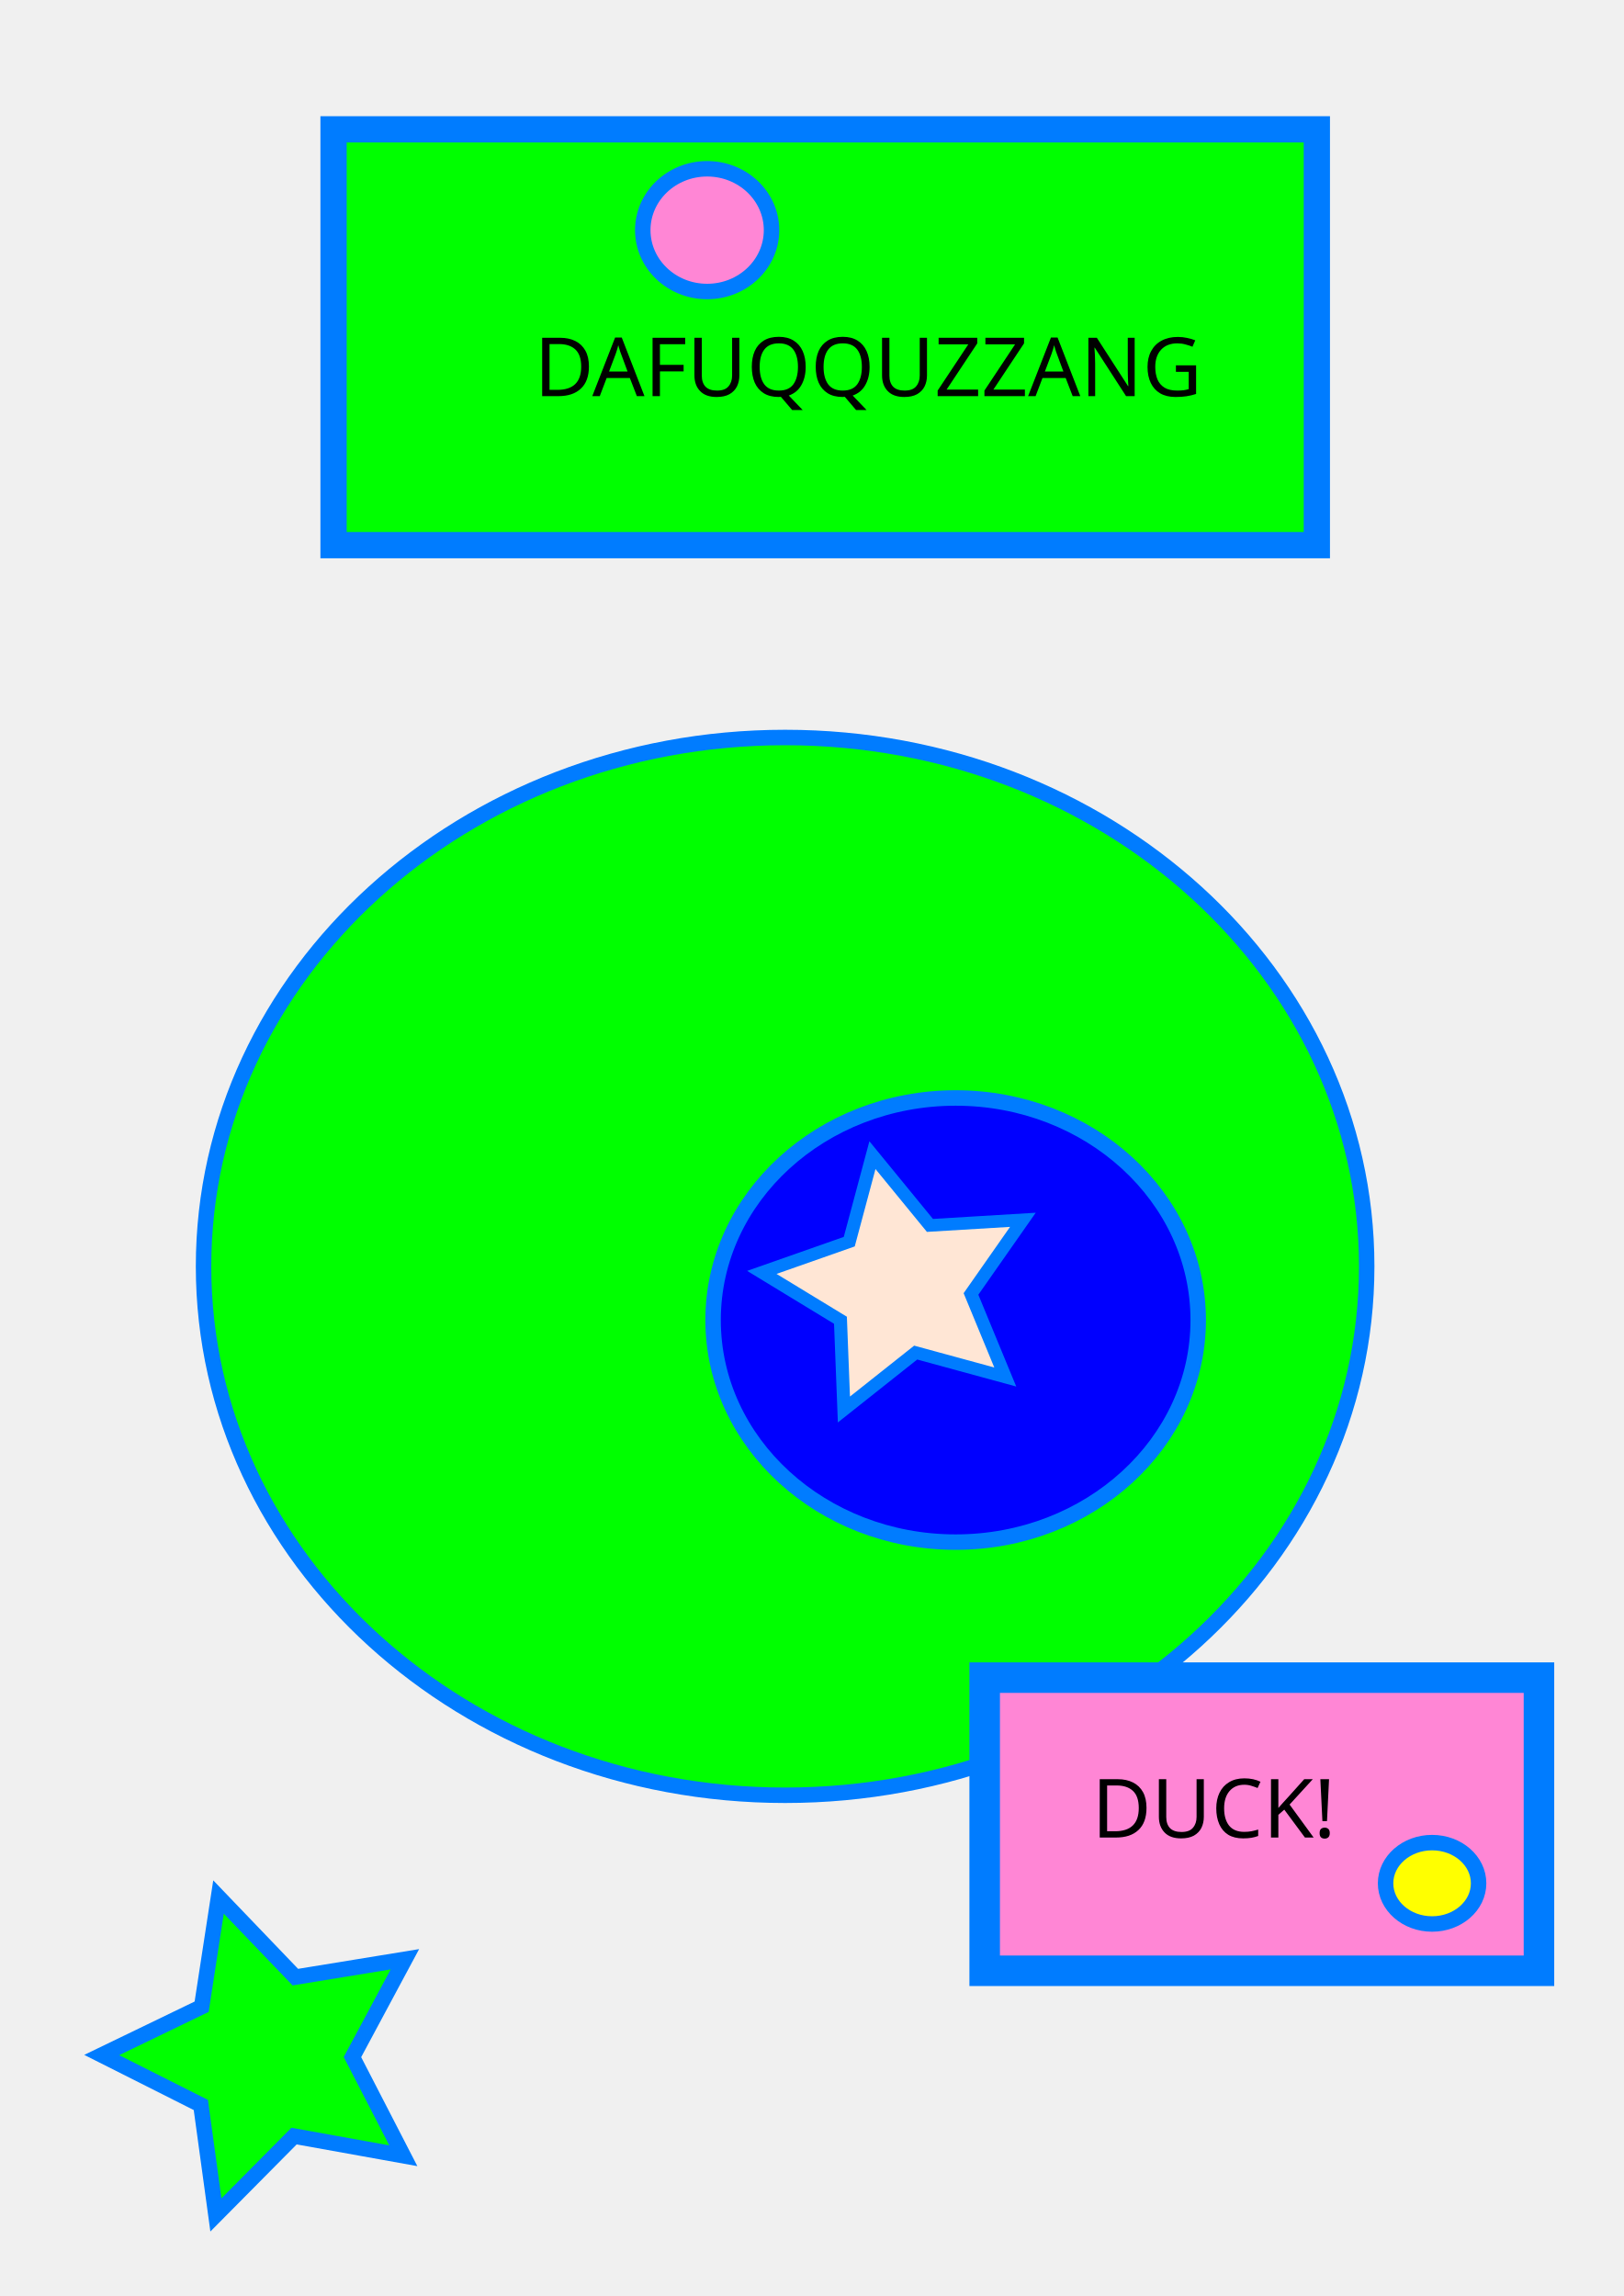
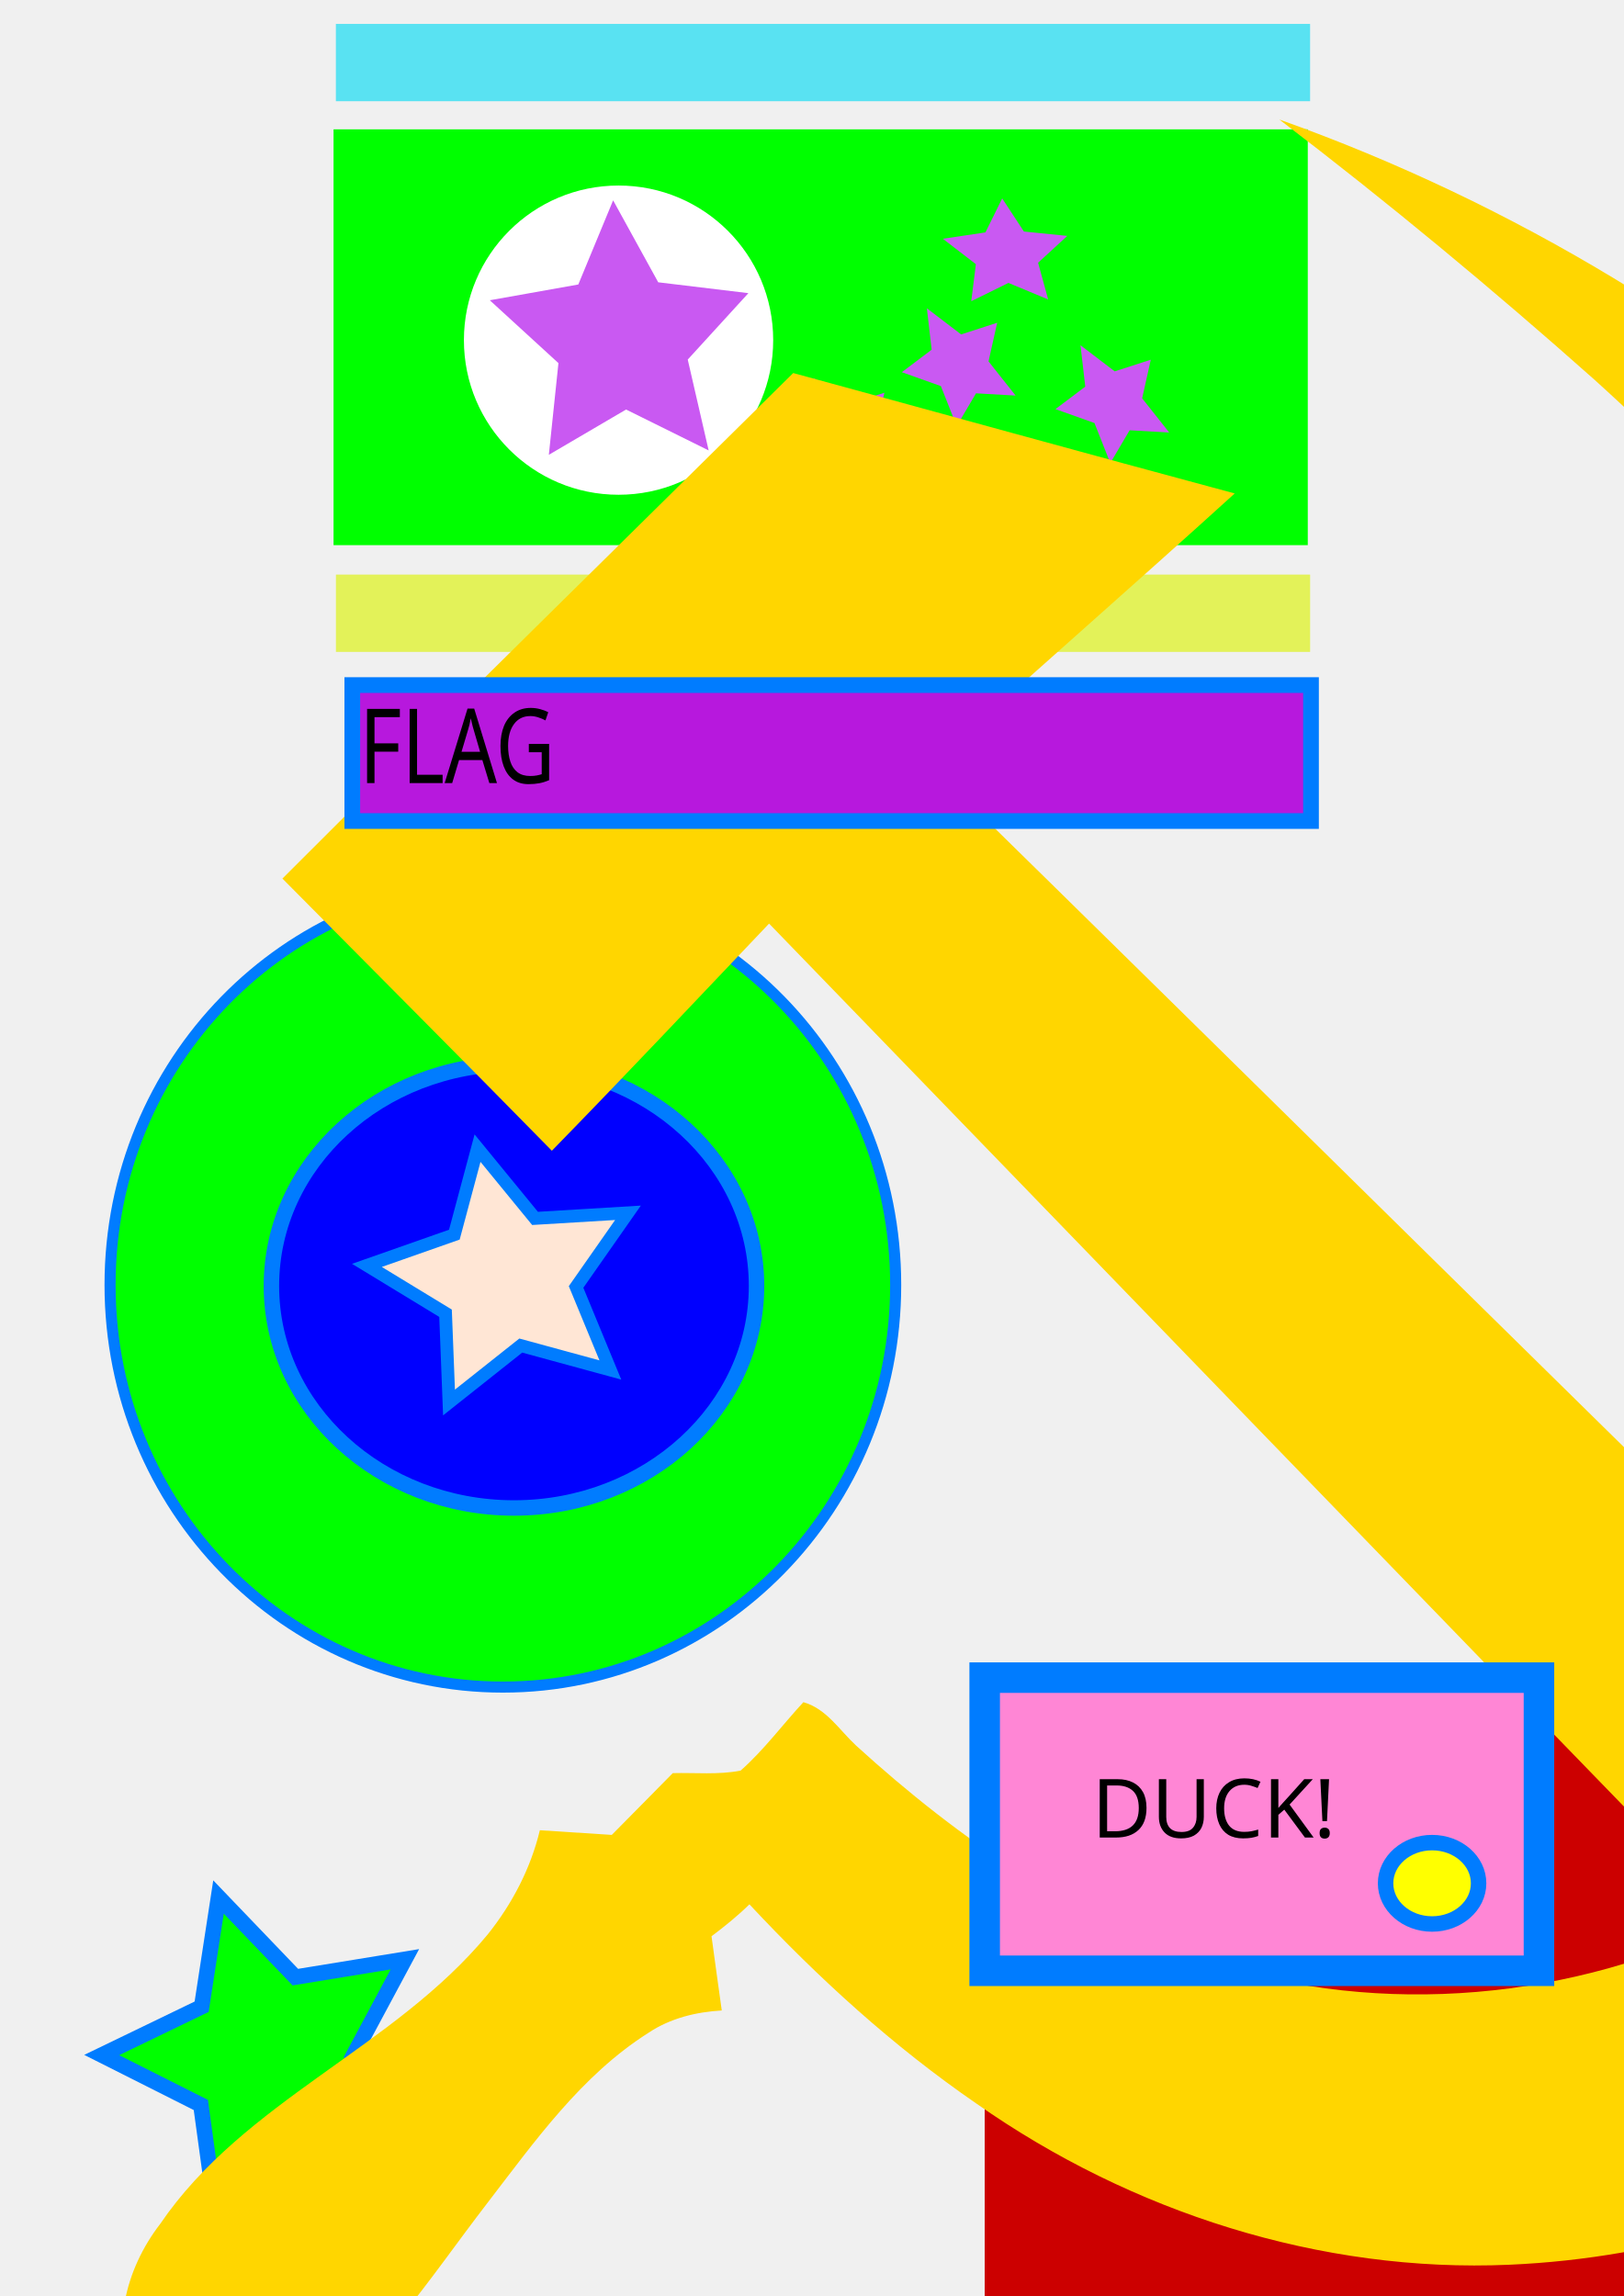
- <svg xmlns="http://www.w3.org/2000/svg" id="mysvg" version="1.1" viewBox="0 0 210 297" height="297mm" width="210mm">
+ <svg xmlns="http://www.w3.org/2000/svg" xmlns:xlink="http://www.w3.org/1999/xlink" width="210mm" height="297mm" viewBox="0 0 210 297" version="1.1" id="mysvg">
  <defs id="defs2" />
  <g id="daduck_layer">
-     <g item="rectangle_group" id="rectangle_group">
-       <rect style="fill:#00ff00;fill-rule:nonzero;stroke:#007cff;stroke-width:3.397;stroke-miterlimit:4;stroke-dasharray:none;stroke-opacity:1" id="rettangolo" width="127.174" height="53.787" x="43.139" y="16.731">
-         <link hint="state_color" src="$1-&gt;State" attribute="style/fill" />
+     <g id="flag_group" item="true">
+       <rect y="16.731" x="43.139" height="53.787" width="126" id="flag" style="fill:#00ff00;fill-rule:nonzero">
+         <read attribute="style/fill" src="$1-&gt;State" hint="state_color" />
      </rect>
-       <text id="text6205" y="51.245" x="70.177" style="font-style:normal;font-weight:normal;font-size:10.583px;line-height:1.25;font-family:sans-serif;letter-spacing:0px;word-spacing:0px;fill:#000000;fill-opacity:1;stroke:none;stroke-width:0.265" xml:space="default">
-         <tspan style="stroke-width:0.265" id="tspan6201" y="51.245" x="69.091">DAFUQQUZZANG</tspan>
-         <link src="$1/double_scalar" />
-       </text>
-       <ellipse ry="7.938" rx="8.327" cy="29.771" cx="91.458" id="path6048" style="opacity:1;fill:#ff86d5;fill-opacity:1;fill-rule:nonzero;stroke:#007cff;stroke-width:2;stroke-miterlimit:4;stroke-dasharray:none;stroke-opacity:1" />
+       <rect y="3.093" x="43.44" height="10" width="126" id="upper_rect" style="opacity:1;fill:#59e2f2;fill-opacity:1;fill-rule:nonzero;stroke:none;stroke-width:2.012;stroke-miterlimit:4;stroke-dasharray:none;stroke-opacity:1" />
+       <rect y="74.326" x="43.445" height="10" width="126" id="lower_rect" style="opacity:1;fill:#e3f259;fill-opacity:1;fill-rule:nonzero;stroke:none;stroke-width:2.008;stroke-miterlimit:4;stroke-dasharray:none;stroke-opacity:1" />
+       <circle r="20" style="opacity:1;fill:#ffffff" id="flag_circle" cx="80" cy="44" />
+       <path d="M 91.653,58.264 80.973,52.974 70.983,58.832 72.226,46.971 63.347,38.84 74.795,36.8 79.298,25.916 85.131,36.516 96.792,37.921 88.948,46.512 Z" id="flag_star" style="opacity:1;fill:#c959f2;fill-opacity:1;fill-rule:nonzero;stroke:none;stroke-width:2.247;stroke-miterlimit:4;stroke-dasharray:none;stroke-opacity:1" />
+       <use height="100%" width="100%" transform="matrix(0.4811752,0,0,0.4040781,91.46126,15.19225)" id="use6381" xlink:href="#flag_star" y="0" x="0" />
+       <use height="100%" width="100%" transform="rotate(45.85131,114.5613,58.81695)" id="use6430" xlink:href="#use6381" y="0" x="0" />
+       <use height="100%" width="100%" transform="translate(-19.86706,-4.778154)" id="use6451" xlink:href="#use6430" y="0" x="0" />
+       <use height="100%" width="100%" transform="translate(-14.58594,9.053345)" id="use6453" xlink:href="#use6451" y="0" x="0" />
    </g>
-     <g item="concentrico" id="duecerchi">
-       <ellipse style="fill:#00ff00;stroke:#007cff;stroke-width:2;stroke-miterlimit:4;stroke-dasharray:none;stroke-opacity:1" id="ellipse" cx="101.543" cy="163.813" rx="75.217" ry="68.414" />
-       <g style="filter:url(#filter4831)" id="gr2">
-         <ellipse style="fill:#0000ff;stroke:#007cff;stroke-width:2;stroke-miterlimit:4;stroke-dasharray:none;stroke-opacity:1" id="cerchio_blu" cx="123.598" cy="170.756" rx="31.372" ry="28.726">
-           <link attribute="style/fill" src="test/device/1/double_scalar" />
+     <g id="duecerchi" item="concentrico">
+       <ellipse ry="52.022" rx="50.803" cy="166.211" cx="65.038" id="ellipse" style="fill:#00ff00;stroke:#007cff;stroke-width:1.433;stroke-miterlimit:4;stroke-dasharray:none;stroke-opacity:1" />
+       <g id="gr2" style="filter:url(#filter4831)">
+         <ellipse ry="28.726" rx="31.372" cy="166.34" cx="66.474" id="cerchio_blu" style="fill:#0000ff;stroke:#007cff;stroke-width:2;stroke-miterlimit:4;stroke-dasharray:none;stroke-opacity:1">
+           <read src="test/device/1/double_scalar" attribute="style/fill" />
        </ellipse>
-         <path transform="matrix(0.8472601,0,0,0.8125999,14.72737,27.6954)" d="m 136.071,185.119 -13.675,-3.888 -10.955,9.061 -0.528,-14.207 -12.003,-7.619 13.348,-4.893 3.537,-13.77 8.778,11.183 14.189,-0.891 -7.923,11.804 z" id="stellina" style="fill:#ffe6d5;stroke:#007cff;stroke-width:2;stroke-miterlimit:4;stroke-dasharray:none;stroke-opacity:1" />
+         <path style="fill:#ffe6d5;stroke:#007cff;stroke-width:1.659;stroke-miterlimit:4;stroke-dasharray:none;stroke-opacity:1" id="stellina" d="m 78.94,177.215 -11.586,-3.159 -9.282,7.363 -0.448,-11.544 -10.169,-6.191 11.309,-3.976 2.997,-11.189 7.437,9.087 12.021,-0.724 -6.713,9.592 z" />
      </g>
    </g>
-     <path item="true" d="m 52.161,278.857 -14.131,-2.543 -10.106,10.199 -1.948,-14.225 -12.823,-6.459 12.927,-6.249 2.181,-14.191 9.937,10.363 14.17,-2.311 -6.785,12.653 z" id="stella" style="fill:#00ff00;stroke:#007cff;stroke-width:2;stroke-miterlimit:4;stroke-dasharray:none;stroke-opacity:1" />
+     <path style="fill:#00ff00;stroke:#007cff;stroke-width:2;stroke-miterlimit:4;stroke-dasharray:none;stroke-opacity:1" id="stella" d="m 52.161,278.857 -14.131,-2.543 -10.106,10.199 -1.948,-14.225 -12.823,-6.459 12.927,-6.249 2.181,-14.191 9.937,10.363 14.17,-2.311 -6.785,12.653 z" item="true" />
  </g>
-   <link src="$1/boolean_spectrum_ro" />
+   <read src="$1/boolean_spectrum_ro" />
+   <rect fill="#C00" height="331" width="331" y="217.011" x="127.353" />
+   <path fill="#ffd600" d="m165.49 15.47c30.28 10.787 58.307 27.796 81.948 49.566 22.675 21.132 41.915 47.019 51.072 76.93 6.206 19.233 4.929 40.017 0.827 59.543-4.098 18.189-12.101 35.528-23.755 50.119 13.217 12.923 26.307 25.974 39.558 38.863-1.765 6.603-4.469 13.351-9.899 17.802-4.54 3.919-10.352 5.813-16.072 7.238-12.941-13.445-25.948-26.823-38.896-40.261-16.129 11.019-35.594 16.827-55.031 17.685-24.481 1.082-48.954-6.809-68.929-20.826-10.771-7.403-20.48-16.254-29.387-25.794-1.526 1.501-3.19 2.847-4.902 4.13 0.425 3.201 0.884 6.399 1.326 9.601-3.343 0.192-6.68 1.01-9.488 2.893-8.666 5.492-14.683 14.017-20.834 22.02-7.627 9.902-14.482 20.892-25.111 27.906-6.441 3.979-15.973 2.297-19.918-4.391-4.126-6.562-1.746-15.032 2.698-20.789 10.861-15.963 30.253-22.786 42.394-37.492 3.158-3.951 5.546-8.531 6.73-13.461 3.101 0.198 6.202 0.4 9.304 0.602 2.627-2.665 5.268-5.316 7.885-7.99 2.918-0.075 5.892 0.237 8.774-0.326 3.008-2.653 5.405-5.914 8.121-8.852 2.975 0.834 4.666 3.624 6.819 5.617 13.307 12.12 28.525 22.682 45.869 28.068 22.179 7.105 46.889 4.848 67.694-5.491-41.672-42.905-83.205-85.947-124.82-128.91-9.332 9.825-18.627 19.688-28.092 29.385-11.559-11.792-23.231-23.473-34.849-35.207 21.898-21.92 44.042-43.594 66.061-65.393 19.037 5.183 38.049 10.456 57.103 15.577-13.021 11.821-26.257 23.403-39.323 35.173 43.419 42.566 86.622 85.358 130.11 127.86 10.498-12.773 16.407-29.037 17.21-45.504 1.481-21.788-3.561-43.463-10.743-63.901-10.152-26.973-29.562-49.179-50.658-68.282-13.185-11.72-26.774-23.002-40.801-33.701z" id="sickle_hammer" />
  <g id="duckrect_layer">
-     <g item="true" id="duckrect">
-       <rect style="opacity:1;fill:#ff86d5;fill-opacity:1;fill-rule:nonzero;stroke:#007cff;stroke-width:3.947;stroke-miterlimit:4;stroke-dasharray:none;stroke-opacity:1" id="rect8471" width="71.687" height="37.921" x="127.353" y="217.011" />
-       <text xml:space="preserve" style="font-style:normal;font-weight:normal;font-size:10.583px;line-height:1.25;font-family:sans-serif;letter-spacing:0px;word-spacing:0px;fill:#000000;fill-opacity:1;stroke:none;stroke-width:0.265" x="143.709" y="237.696" id="ducktext">
-         <tspan item="true" x="141.205" y="237.696" id="tspan9054" style="stroke-width:0.265">DUCK!</tspan>
-         <link options="properties-only:false;" src="$1/long_scalar" />
+     <g id="duckrect" item="true">
+       <rect y="217.011" x="127.353" height="37.921" width="71.687" id="rect8471" style="opacity:1;fill:#ff86d5;fill-opacity:1;fill-rule:nonzero;stroke:#007cff;stroke-width:3.947;stroke-miterlimit:4;stroke-dasharray:none;stroke-opacity:1" />
+       <text id="ducktext" y="237.696" x="143.709" style="font-style:normal;font-weight:normal;font-size:10.583px;line-height:1.25;font-family:sans-serif;letter-spacing:0px;word-spacing:0px;fill:#000000;fill-opacity:1;stroke:none;stroke-width:0.265" xml:space="preserve">
+         <tspan style="stroke-width:0.265" id="tspan9054" y="237.696" x="141.205">DUCK!</tspan>
+         <read src="$1/long_scalar" options="properties-only:false;" />
      </text>
-       <ellipse ry="5.263" rx="6.015" cy="243.615" cx="185.218" id="cerchiogiallo" style="opacity:1;fill:#ffff00;fill-opacity:1;fill-rule:nonzero;stroke:#007cff;stroke-width:2;stroke-miterlimit:4;stroke-dasharray:none;stroke-opacity:1" />
+       <ellipse style="opacity:1;fill:#ffff00;fill-opacity:1;fill-rule:nonzero;stroke:#007cff;stroke-width:2;stroke-miterlimit:4;stroke-dasharray:none;stroke-opacity:1" id="cerchiogiallo" cx="185.218" cy="243.615" rx="6.015" ry="5.263" />
    </g>
  </g>
+   <g transform="translate(1.257409,-2.263336)" id="g_pushButton" item="true" clickable="true" shape="ellipse">
+     <rect y="90.881" x="44.306" height="17.587" width="123.993" id="button" style="opacity:1;fill:#b718dd;fill-opacity:1;fill-rule:nonzero;stroke:#007cff;stroke-width:2.031;stroke-miterlimit:4;stroke-dasharray:none;stroke-opacity:1">
+       <write target="test/device/1-&gt;SwitchStates" />
+     </rect>
+     <text transform="scale(0.8887788,1.125139)" xml:space="preserve" style="font-style:normal;font-weight:normal;font-size:11.934px;line-height:1.25;font-family:sans-serif;letter-spacing:0px;word-spacing:0px;fill:#000000;fill-opacity:1;stroke:none;stroke-width:0.298" x="50.849" y="90.725" id="democratic_text">
+       <tspan x="50.849" y="92.039" id="tspan1662" style="stroke-width:0.298">FLAG</tspan>
+     </text>
+   </g>
</svg>
